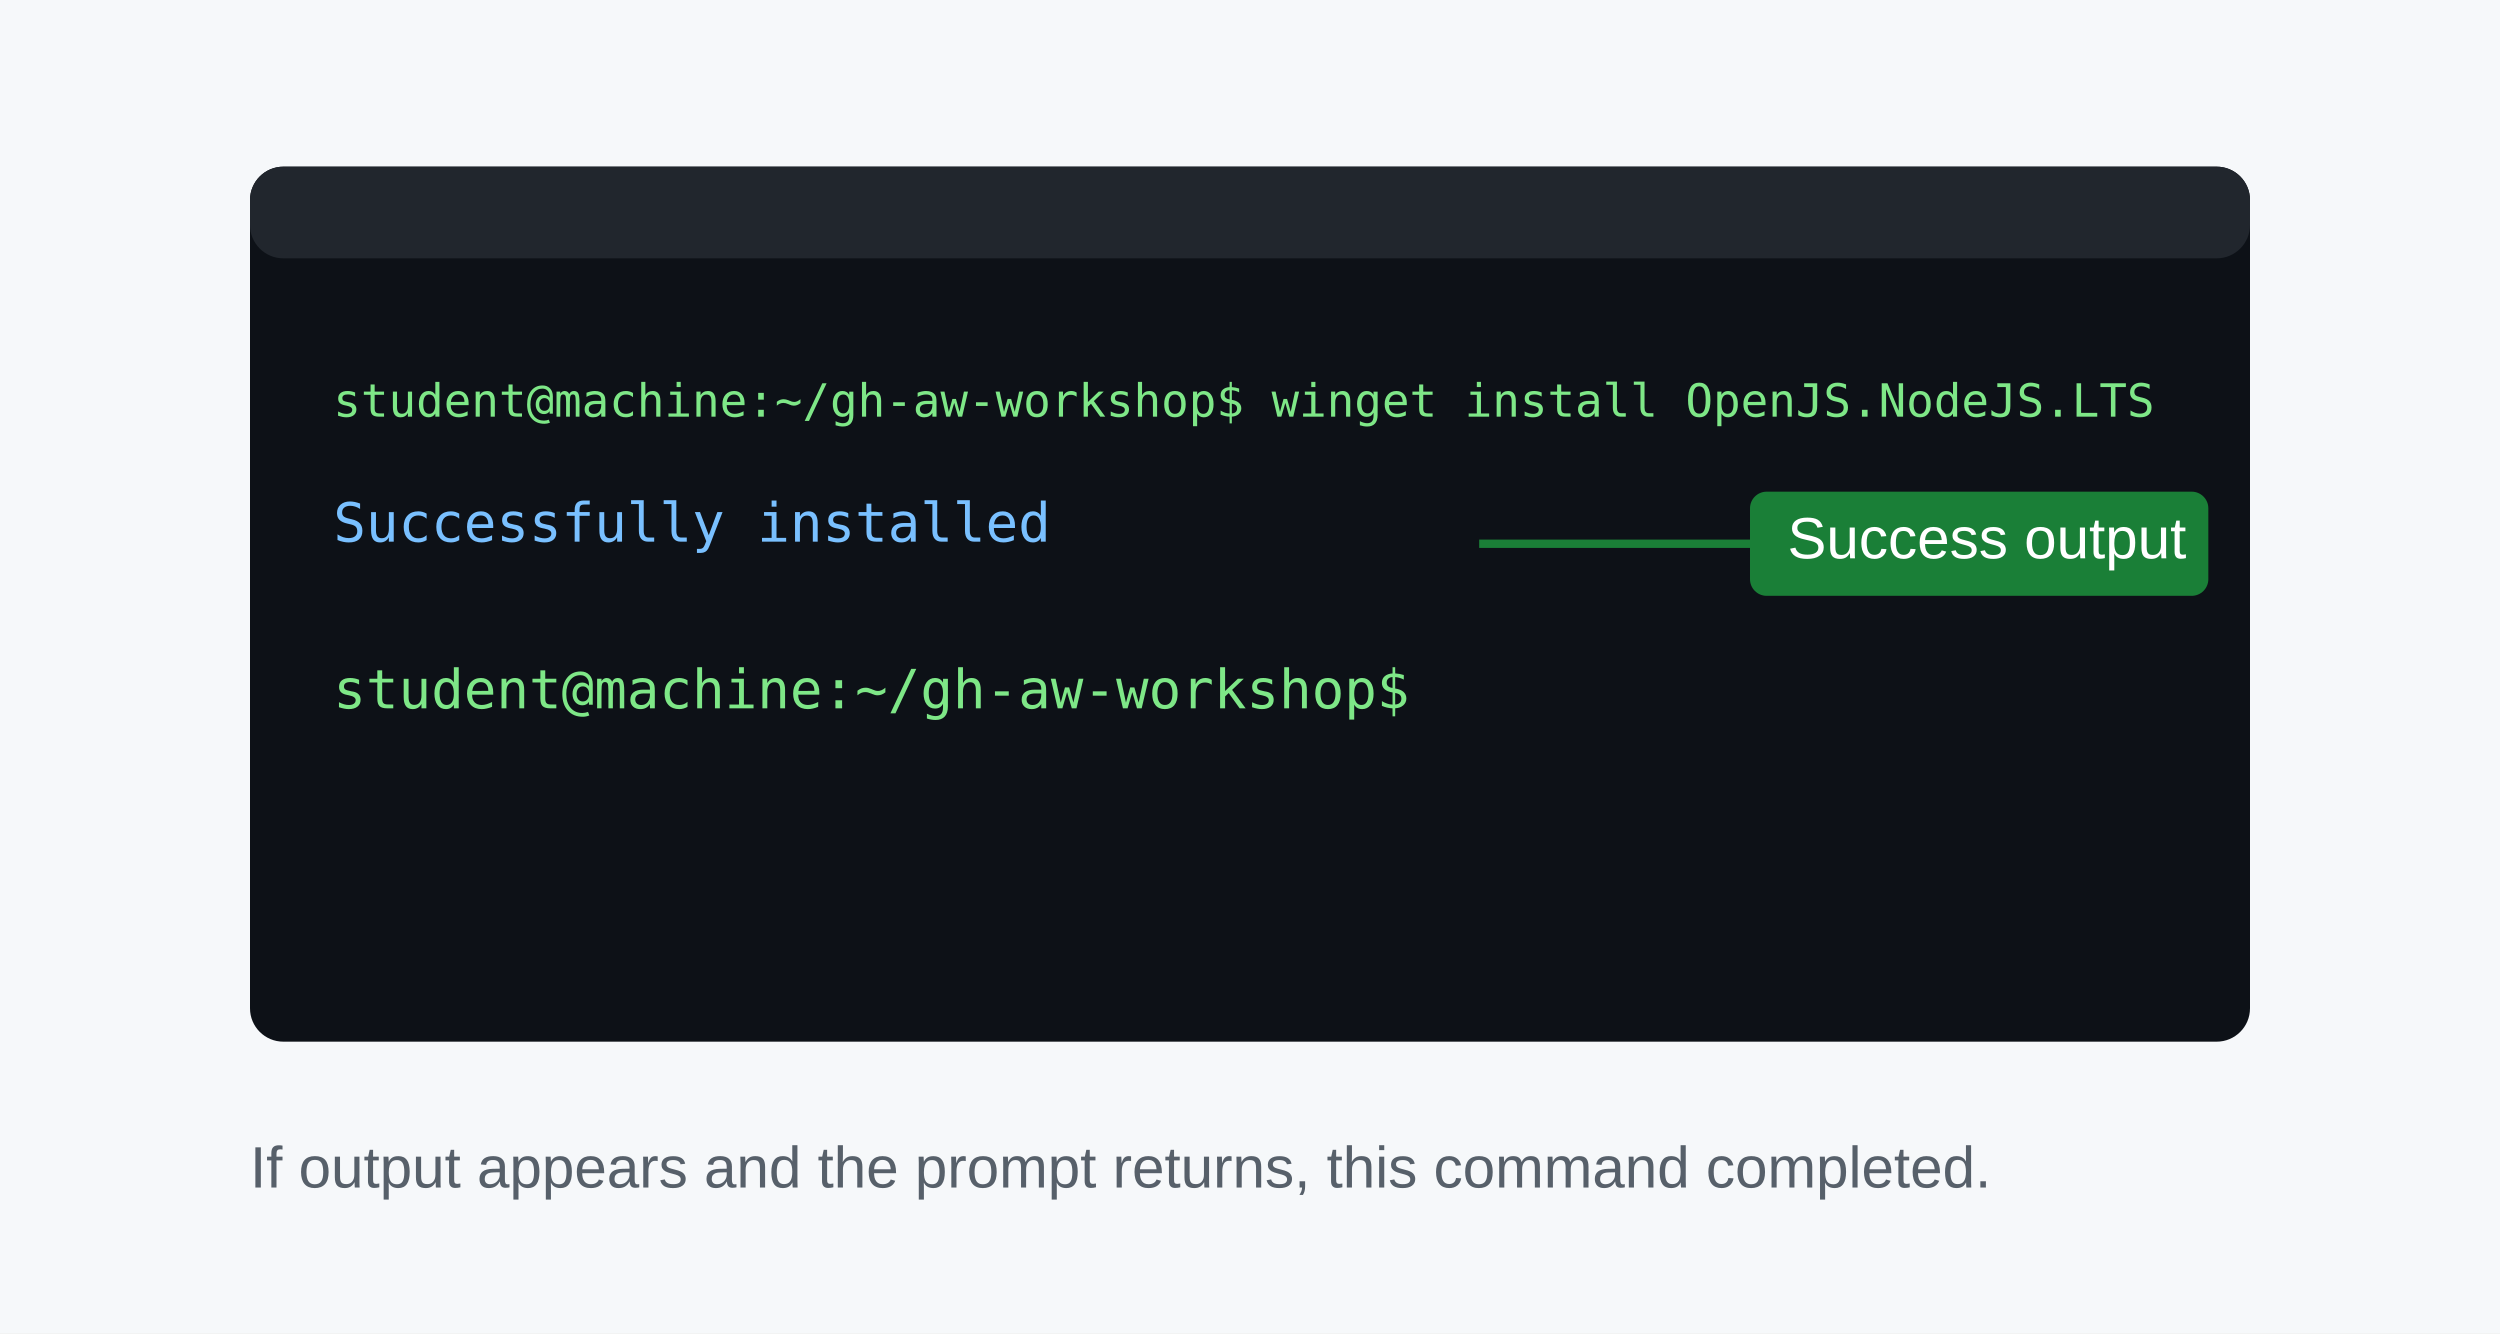
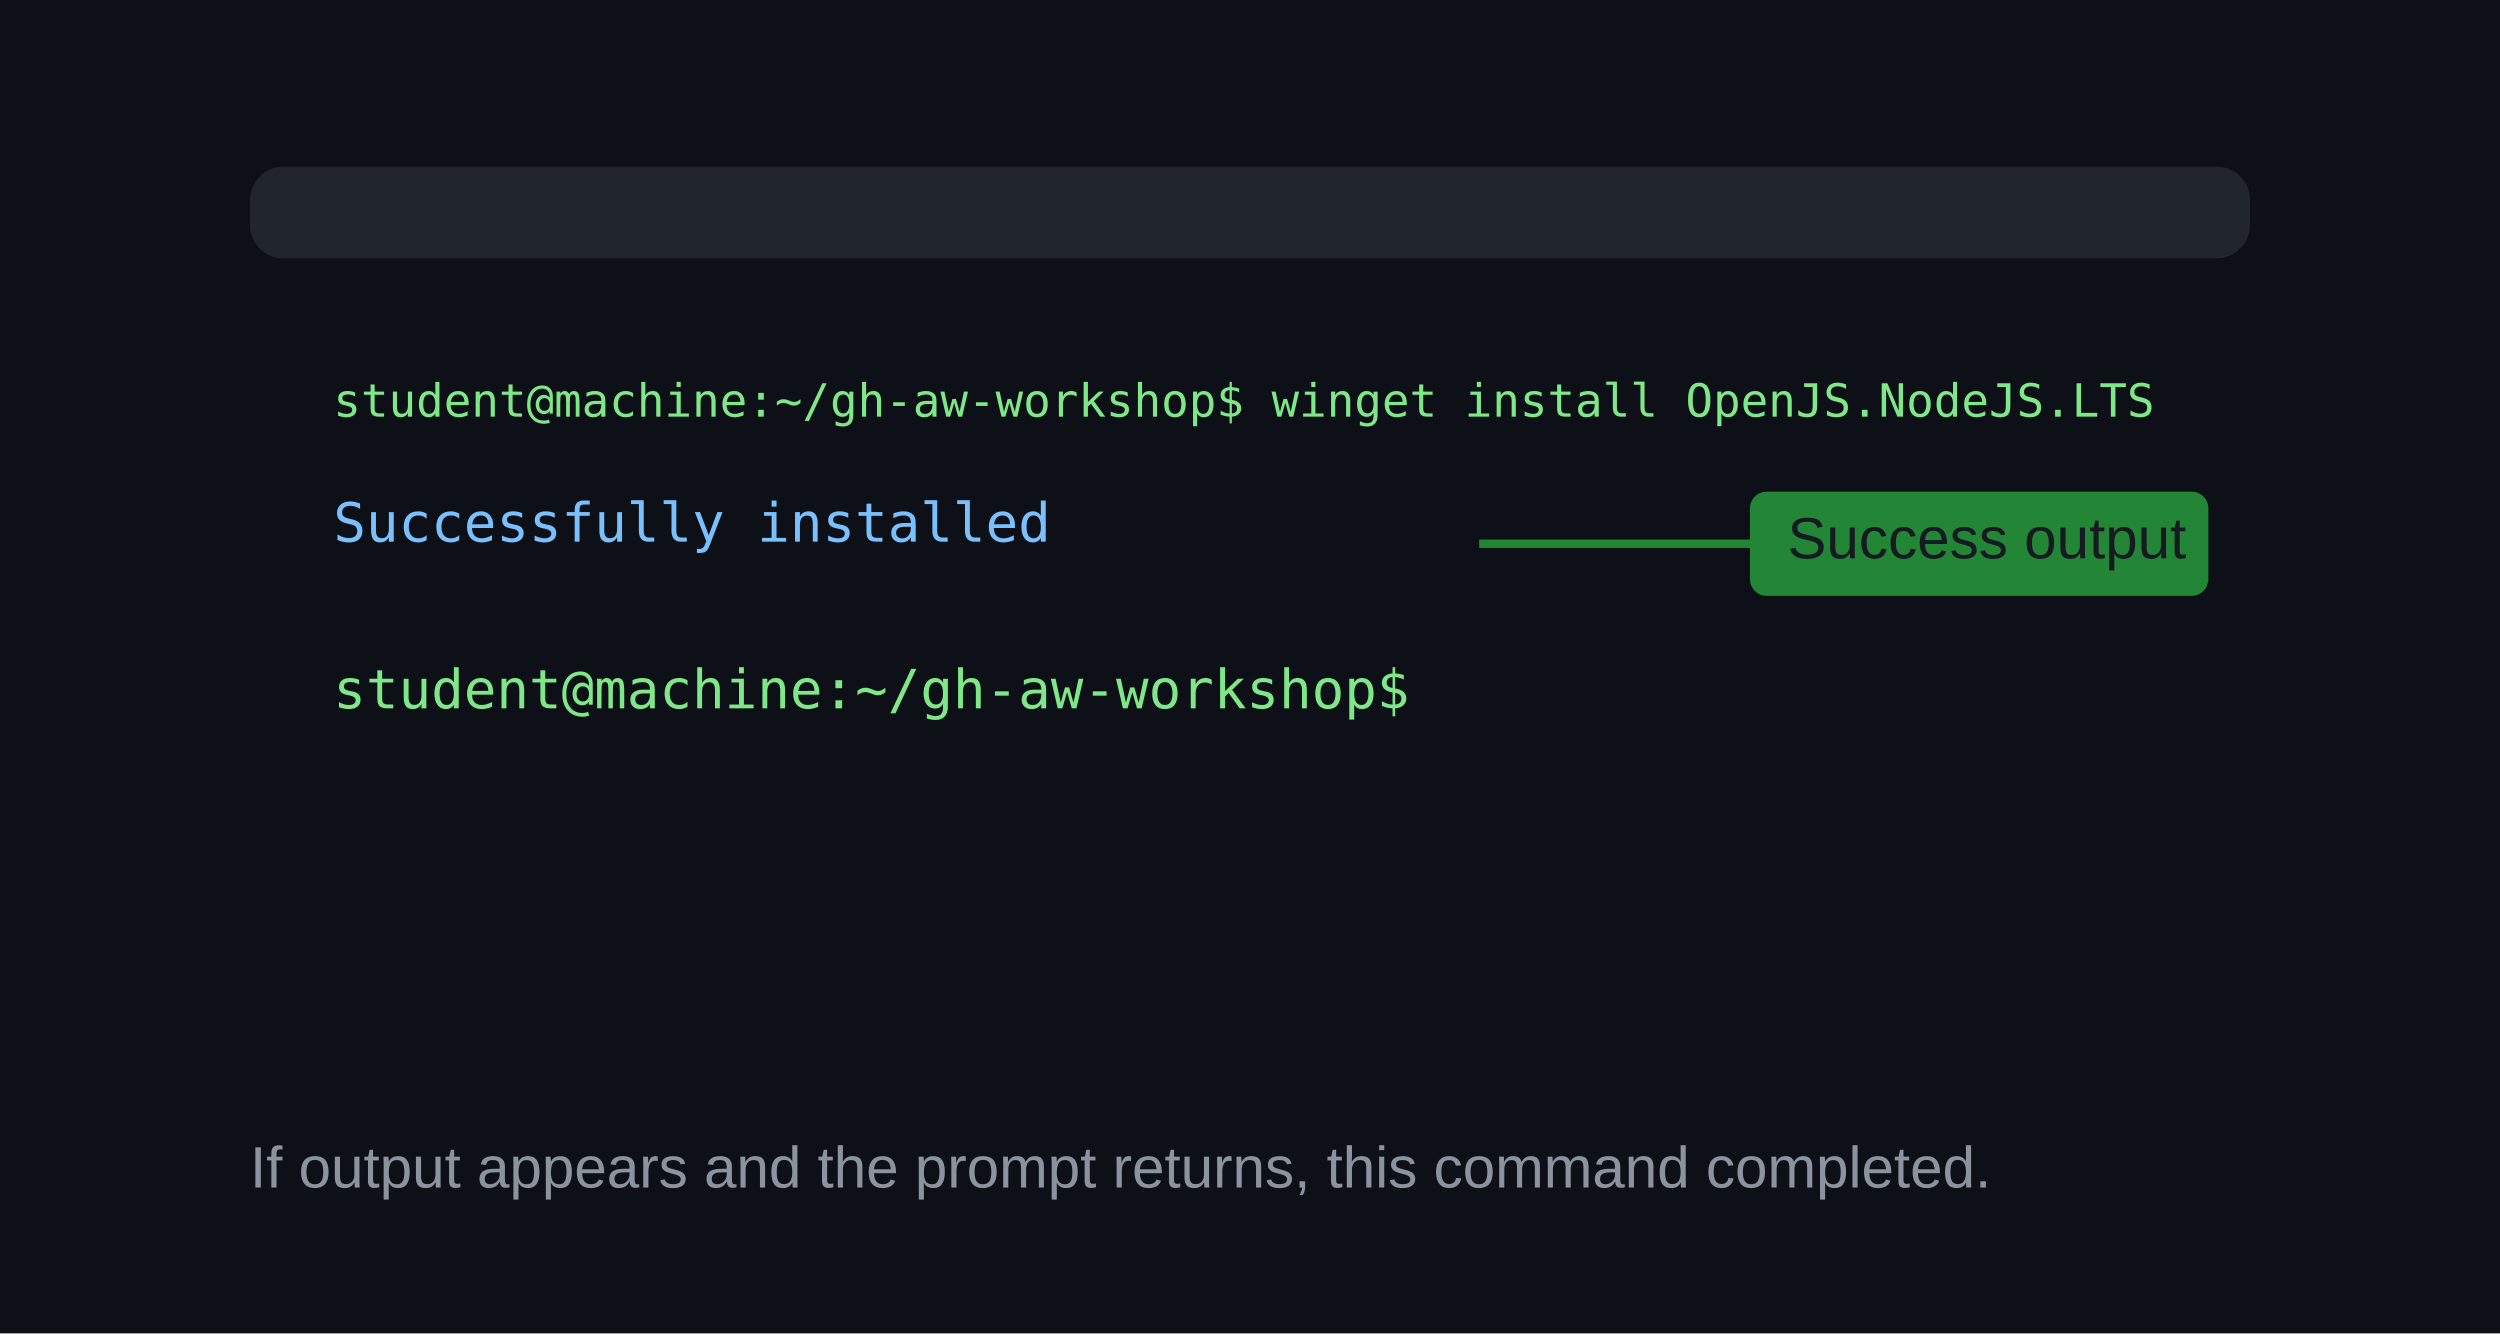
<svg xmlns="http://www.w3.org/2000/svg" width="1200" height="640" viewBox="0 0 1200 640" role="img" aria-label="Terminal success example for winget install OpenJS.NodeJS.LTS">
-   <rect width="1200" height="640" fill="#f6f8fa" />
+   <rect width="1200" height="640" fill="#0d1117" />
  <rect x="120" y="80" width="960" height="420" rx="16" fill="#0d1117" />
  <rect x="120" y="80" width="960" height="44" rx="16" fill="#21262d" />
  <text x="160" y="200" fill="#7ee787" font-family="monospace" font-size="22">student@machine:~/gh-aw-workshop$ winget install OpenJS.NodeJS.LTS</text>
  <text x="160" y="260" fill="#79c0ff" font-family="monospace" font-size="26">Successfully installed</text>
  <text x="160" y="340" fill="#7ee787" font-family="monospace" font-size="26">student@machine:~/gh-aw-workshop$</text>
-   <rect x="840" y="236" width="220" height="50" rx="8" fill="#1a7f37" />
-   <text x="858" y="268" fill="#ffffff" font-family="Arial, sans-serif" font-size="28">Success output</text>
-   <line x1="840" y1="261" x2="710" y2="261" stroke="#1a7f37" stroke-width="4" />
-   <text x="120" y="570" fill="#57606a" font-family="Arial, sans-serif" font-size="28">If output appears and the prompt returns, this command completed.</text>
+   <rect x="840" y="236" width="220" height="50" rx="8" fill="#238636" />
+   <text x="858" y="268" fill="#161b22" font-family="Arial, sans-serif" font-size="28">Success output</text>
+   <line x1="840" y1="261" x2="710" y2="261" stroke="#238636" stroke-width="4" />
+   <text x="120" y="570" fill="#8b949e" font-family="Arial, sans-serif" font-size="28">If output appears and the prompt returns, this command completed.</text>
</svg>
